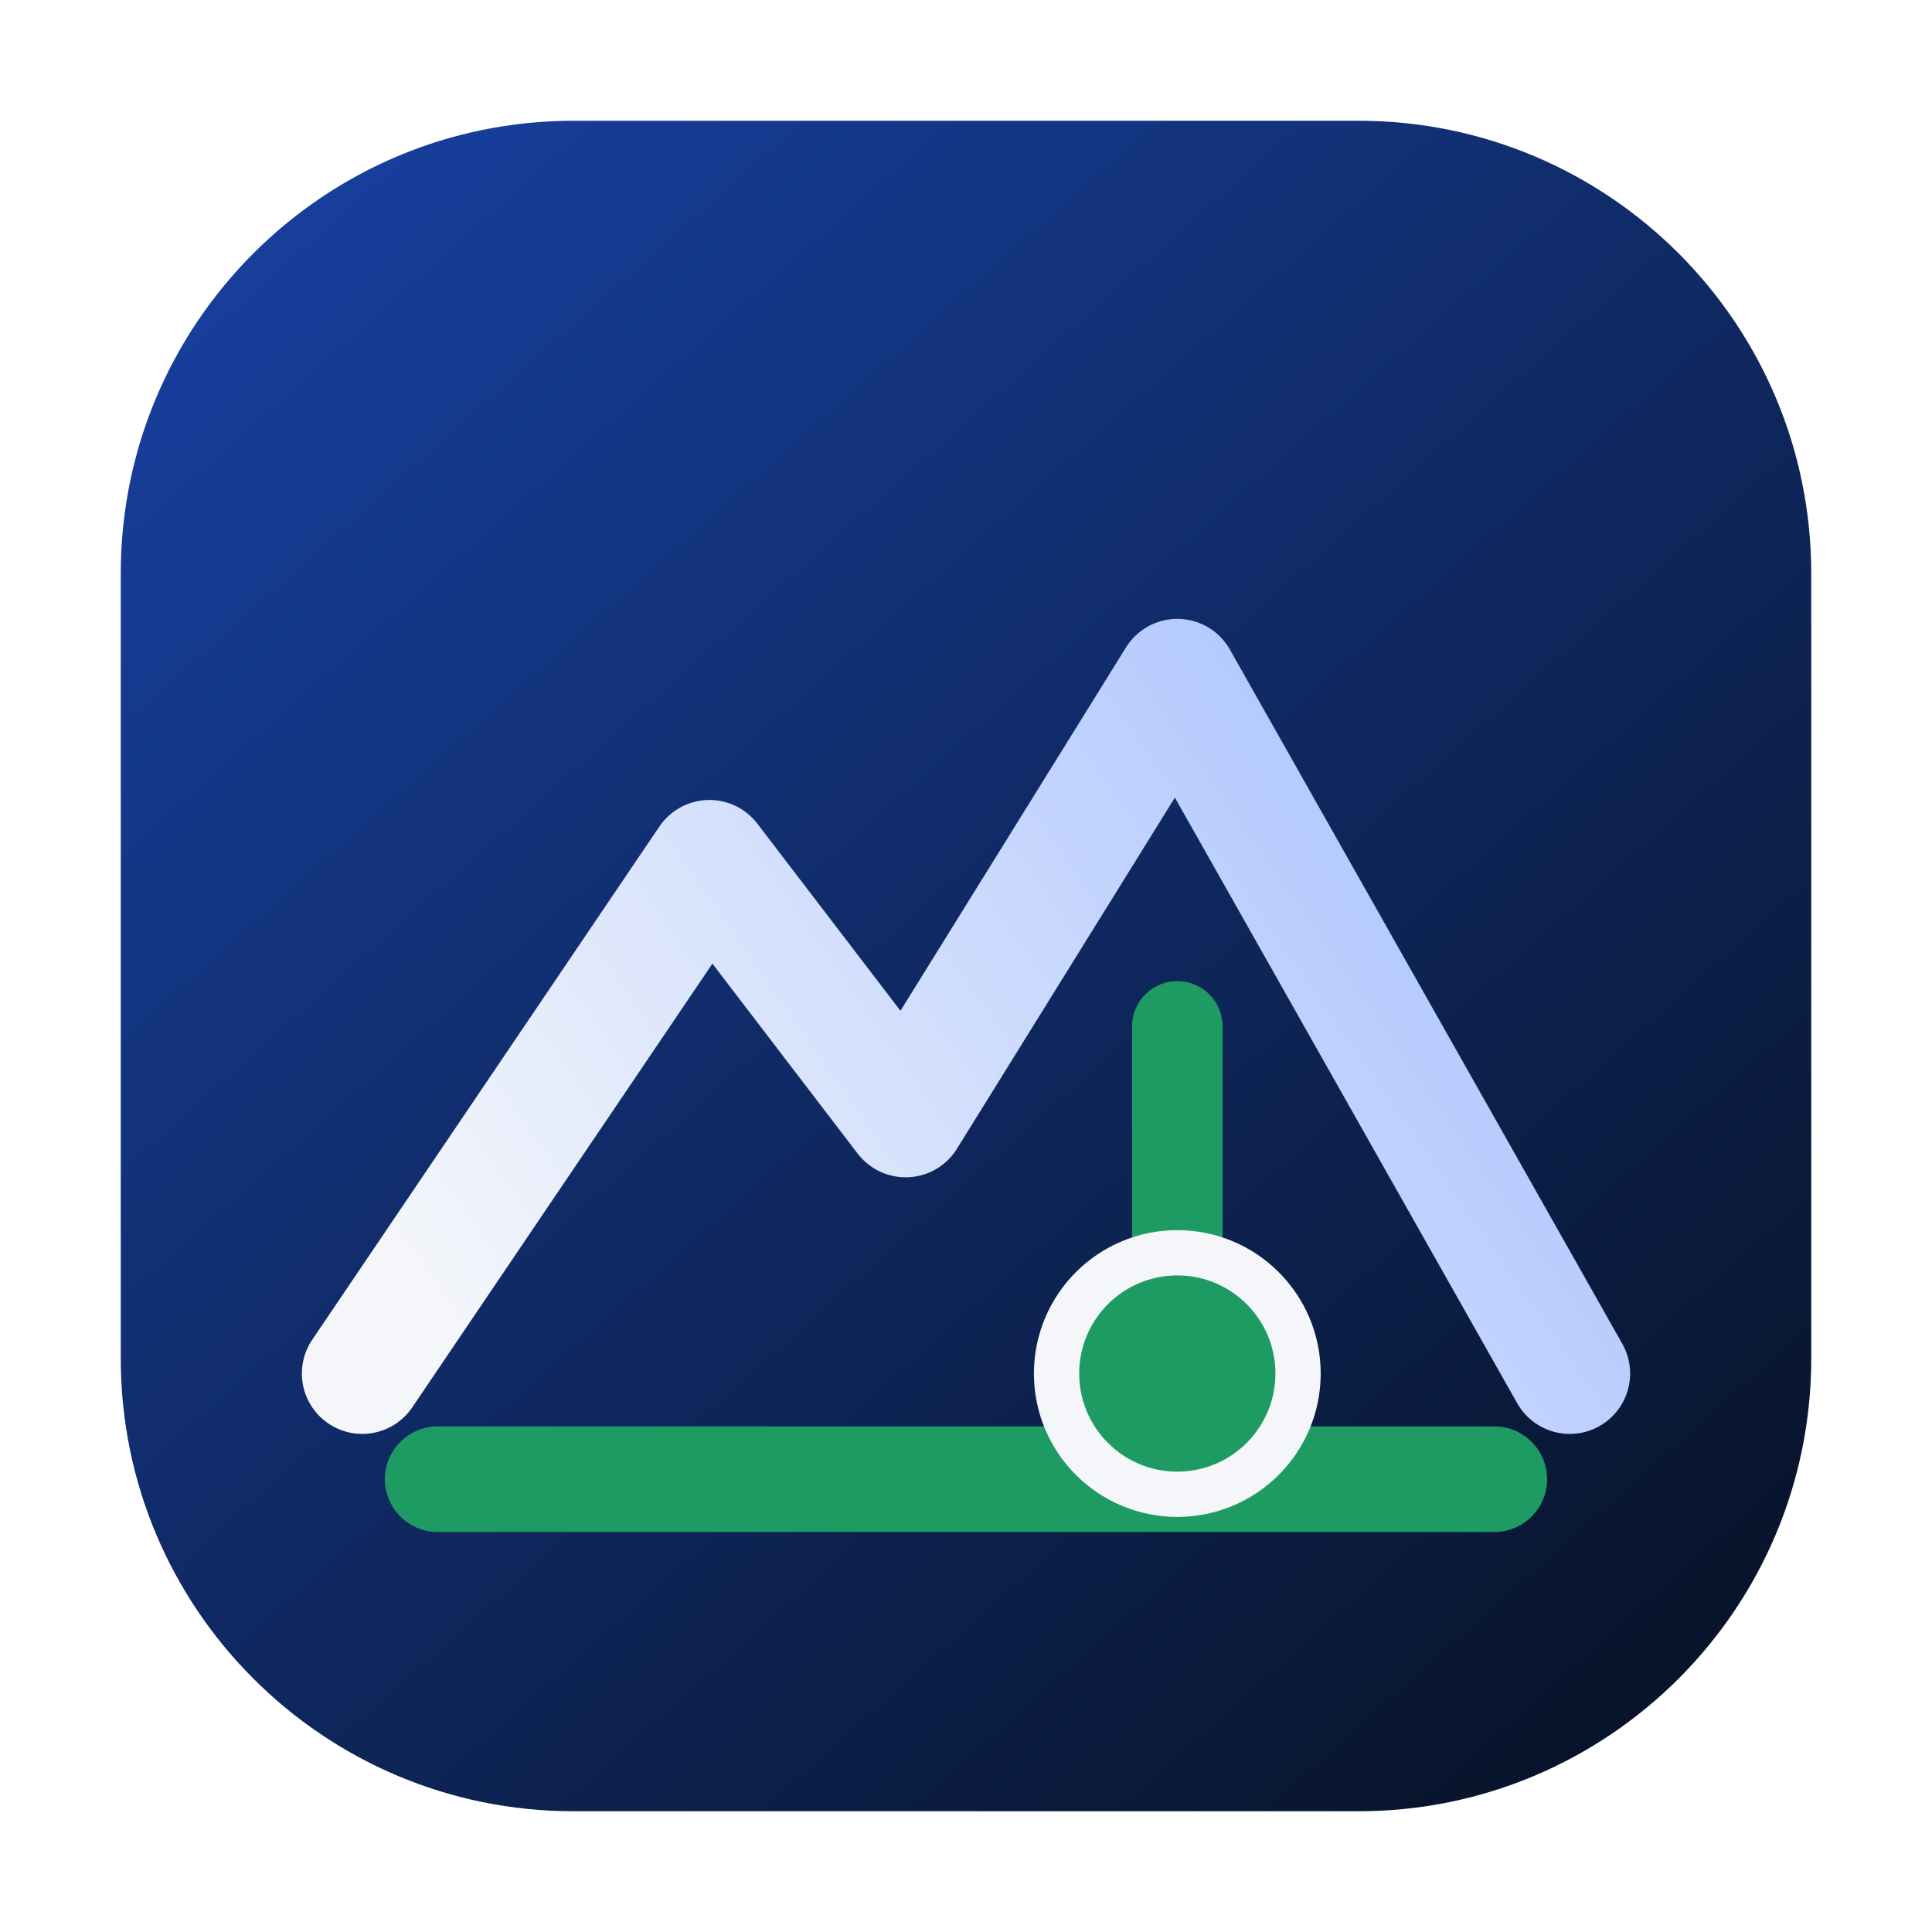
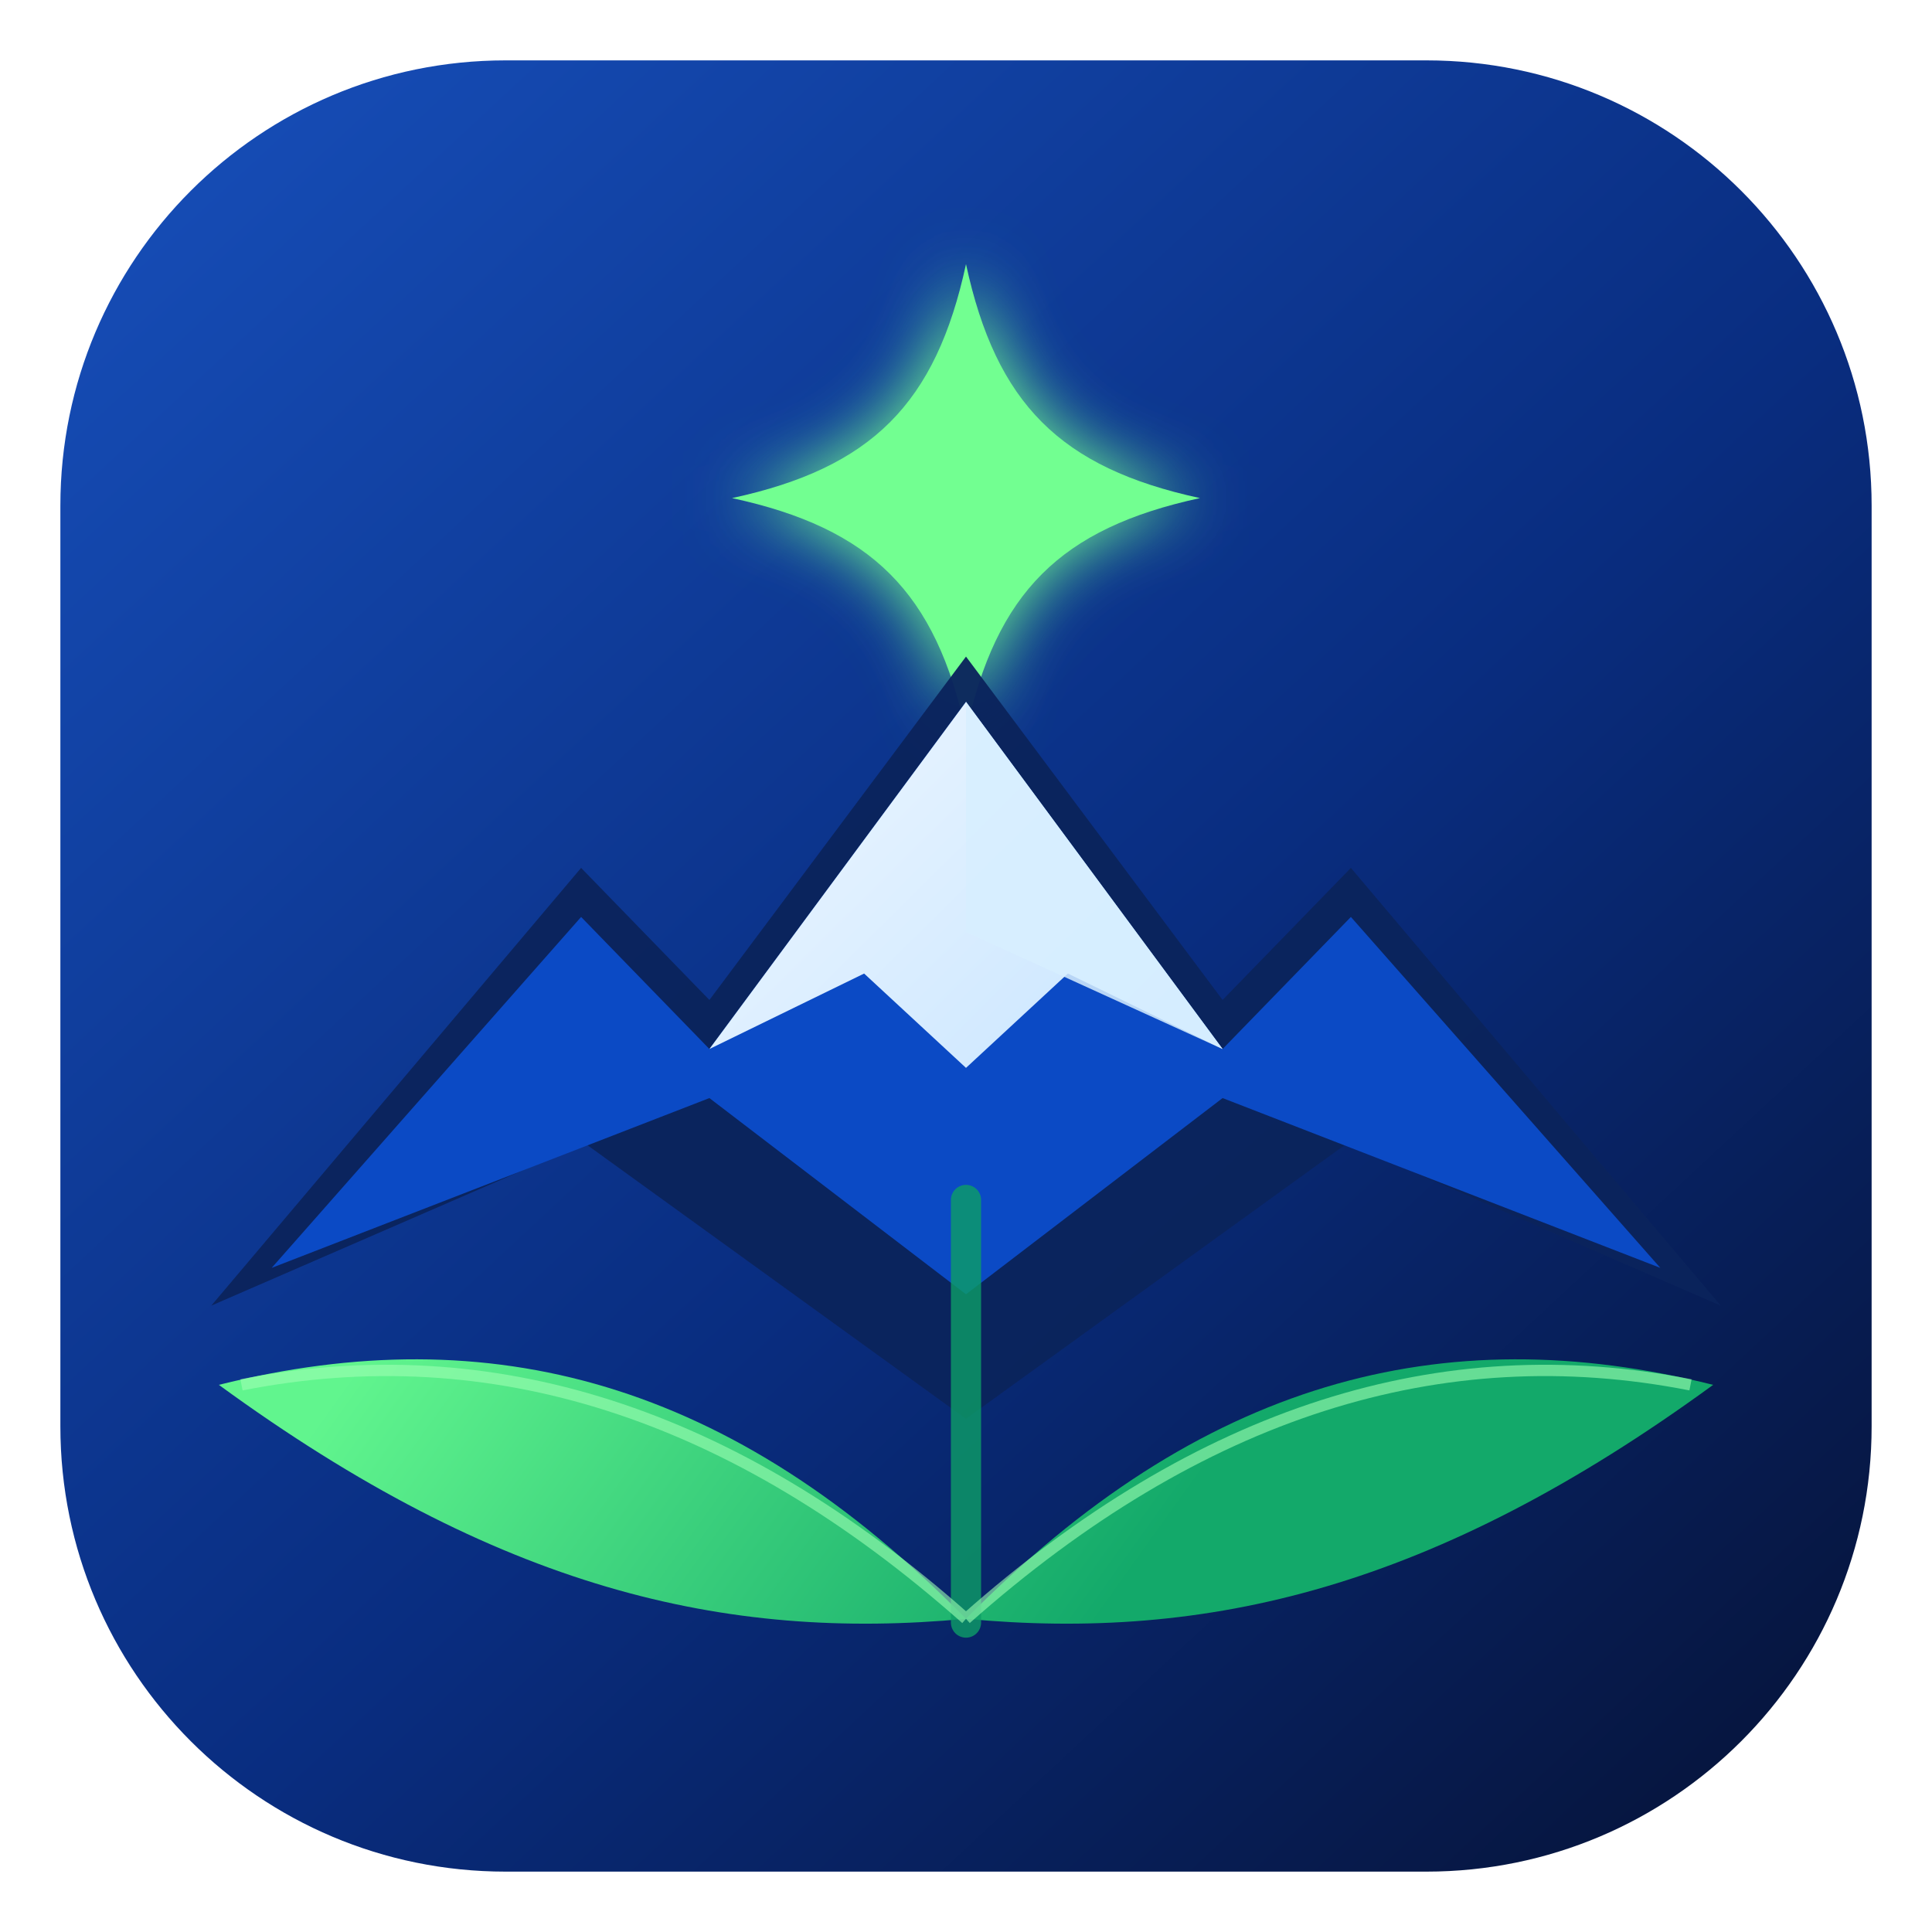
- <svg xmlns="http://www.w3.org/2000/svg" width="128" height="128" viewBox="0 0 128 128" role="img" aria-labelledby="title desc">
+ <svg xmlns="http://www.w3.org/2000/svg" width="512" height="512" viewBox="0 0 512 512" role="img" aria-labelledby="title desc">
  <defs>
-     <linearGradient id="bg" x1="18" y1="12" x2="112" y2="118" gradientUnits="userSpaceOnUse">
-       <stop stop-color="#173f9e" />
-       <stop offset="1" stop-color="#071225" />
+     <linearGradient id="sky" x1="44" y1="28" x2="468" y2="484" gradientUnits="userSpaceOnUse">
+       <stop stop-color="#164db7" />
+       <stop offset=".55" stop-color="#092d80" />
+       <stop offset="1" stop-color="#06143b" />
    </linearGradient>
-     <linearGradient id="ridge" x1="30" y1="88" x2="96" y2="42" gradientUnits="userSpaceOnUse">
-       <stop stop-color="#f4f6fa" />
-       <stop offset="1" stop-color="#a9c2ff" />
+     <linearGradient id="snow" x1="150" y1="130" x2="354" y2="336" gradientUnits="userSpaceOnUse">
+       <stop stop-color="#ffffff" />
+       <stop offset="1" stop-color="#b8ddff" />
    </linearGradient>
+     <linearGradient id="leaf" x1="90" y1="368" x2="252" y2="484" gradientUnits="userSpaceOnUse">
+       <stop stop-color="#61f58e" />
+       <stop offset="1" stop-color="#13a96a" />
+     </linearGradient>
+     <filter id="glow" x="-60%" y="-60%" width="220%" height="220%">
+       <feGaussianBlur stdDeviation="9" result="blur" />
+       <feMerge>
+         <feMergeNode in="blur" />
+         <feMergeNode in="SourceGraphic" />
+       </feMerge>
+     </filter>
  </defs>
-   <rect x="8" y="8" width="112" height="112" rx="30" fill="url(#bg)" />
-   <path d="M24 91 47 57l13 17 18-29 26 46" fill="none" stroke="url(#ridge)" stroke-width="8" stroke-linecap="round" stroke-linejoin="round" />
-   <path d="M29 98h70" fill="none" stroke="#1d9b62" stroke-width="7" stroke-linecap="round" />
-   <path d="M78 68V88" fill="none" stroke="#1d9b62" stroke-width="6" stroke-linecap="round" />
-   <circle cx="78" cy="91" r="8" fill="#1d9b62" stroke="#f4f6fa" stroke-width="3" />
+   <rect x="16" y="16" width="480" height="480" rx="118" fill="url(#sky)" />
+   <g filter="url(#glow)">
+     <path d="M256 70c8 37 25 54 62 62-37 8-54 25-62 62-8-37-25-54-62-62 37-8 54-25 62-62Z" fill="#72ff91" />
+   </g>
+   <path d="M56 346 154 230l34 35 68-91 68 91 34-35 98 116-99-43-101 73-101-73-99 43Z" fill="#0a235c" opacity=".96" />
+   <path d="m72 336 82-93 34 35 68-92 68 92 34-35 82 93-116-45-68 52-68-52-116 45Z" fill="#0b4ac5" />
+   <path d="m154 243 34 35 68-92 68 92-41-20-27 25-27-25-41 20Z" fill="url(#snow)" />
+   <path d="m256 186 68 92-68-31Z" fill="#d7efff" opacity=".85" />
+   <path d="M58 367c72-18 136-1 198 62-64 6-124-8-198-62Z" fill="url(#leaf)" />
+   <path d="M454 367c-72-18-136-1-198 62 64 6 124-8 198-62Z" fill="url(#leaf)" />
+   <path d="M256 318v112" stroke="#0c9d66" stroke-width="8" stroke-linecap="round" opacity=".8" />
+   <path d="M64 367c66-13 130 7 192 62M448 367c-66-13-130 7-192 62" fill="none" stroke="#9dffb3" stroke-width="3" opacity=".6" />
</svg>
